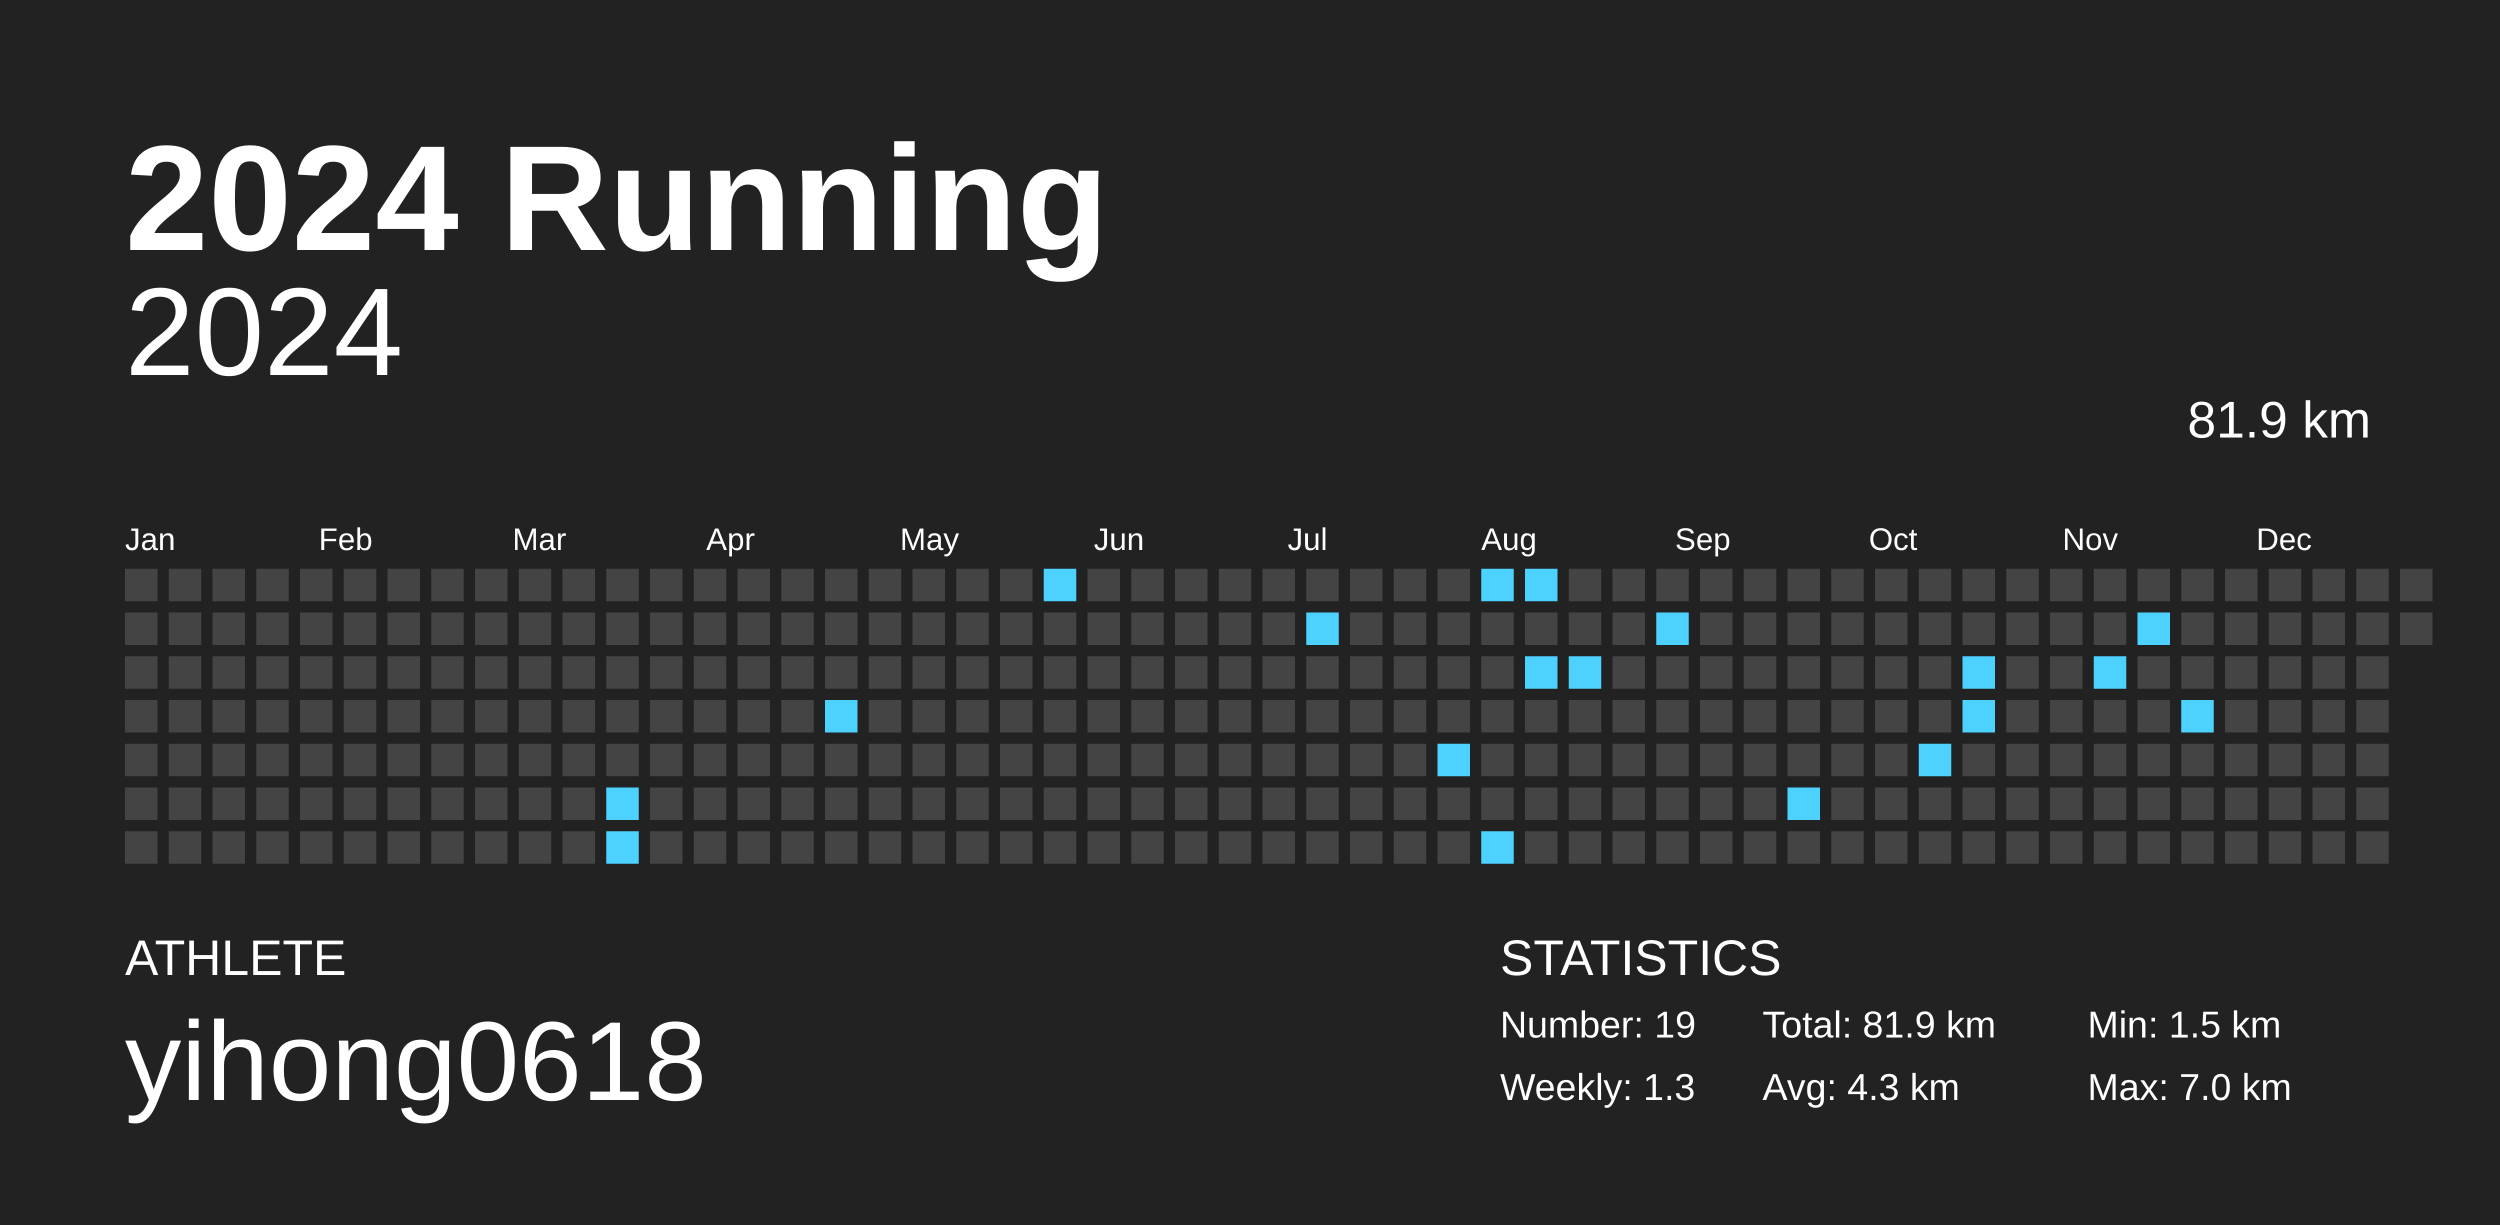
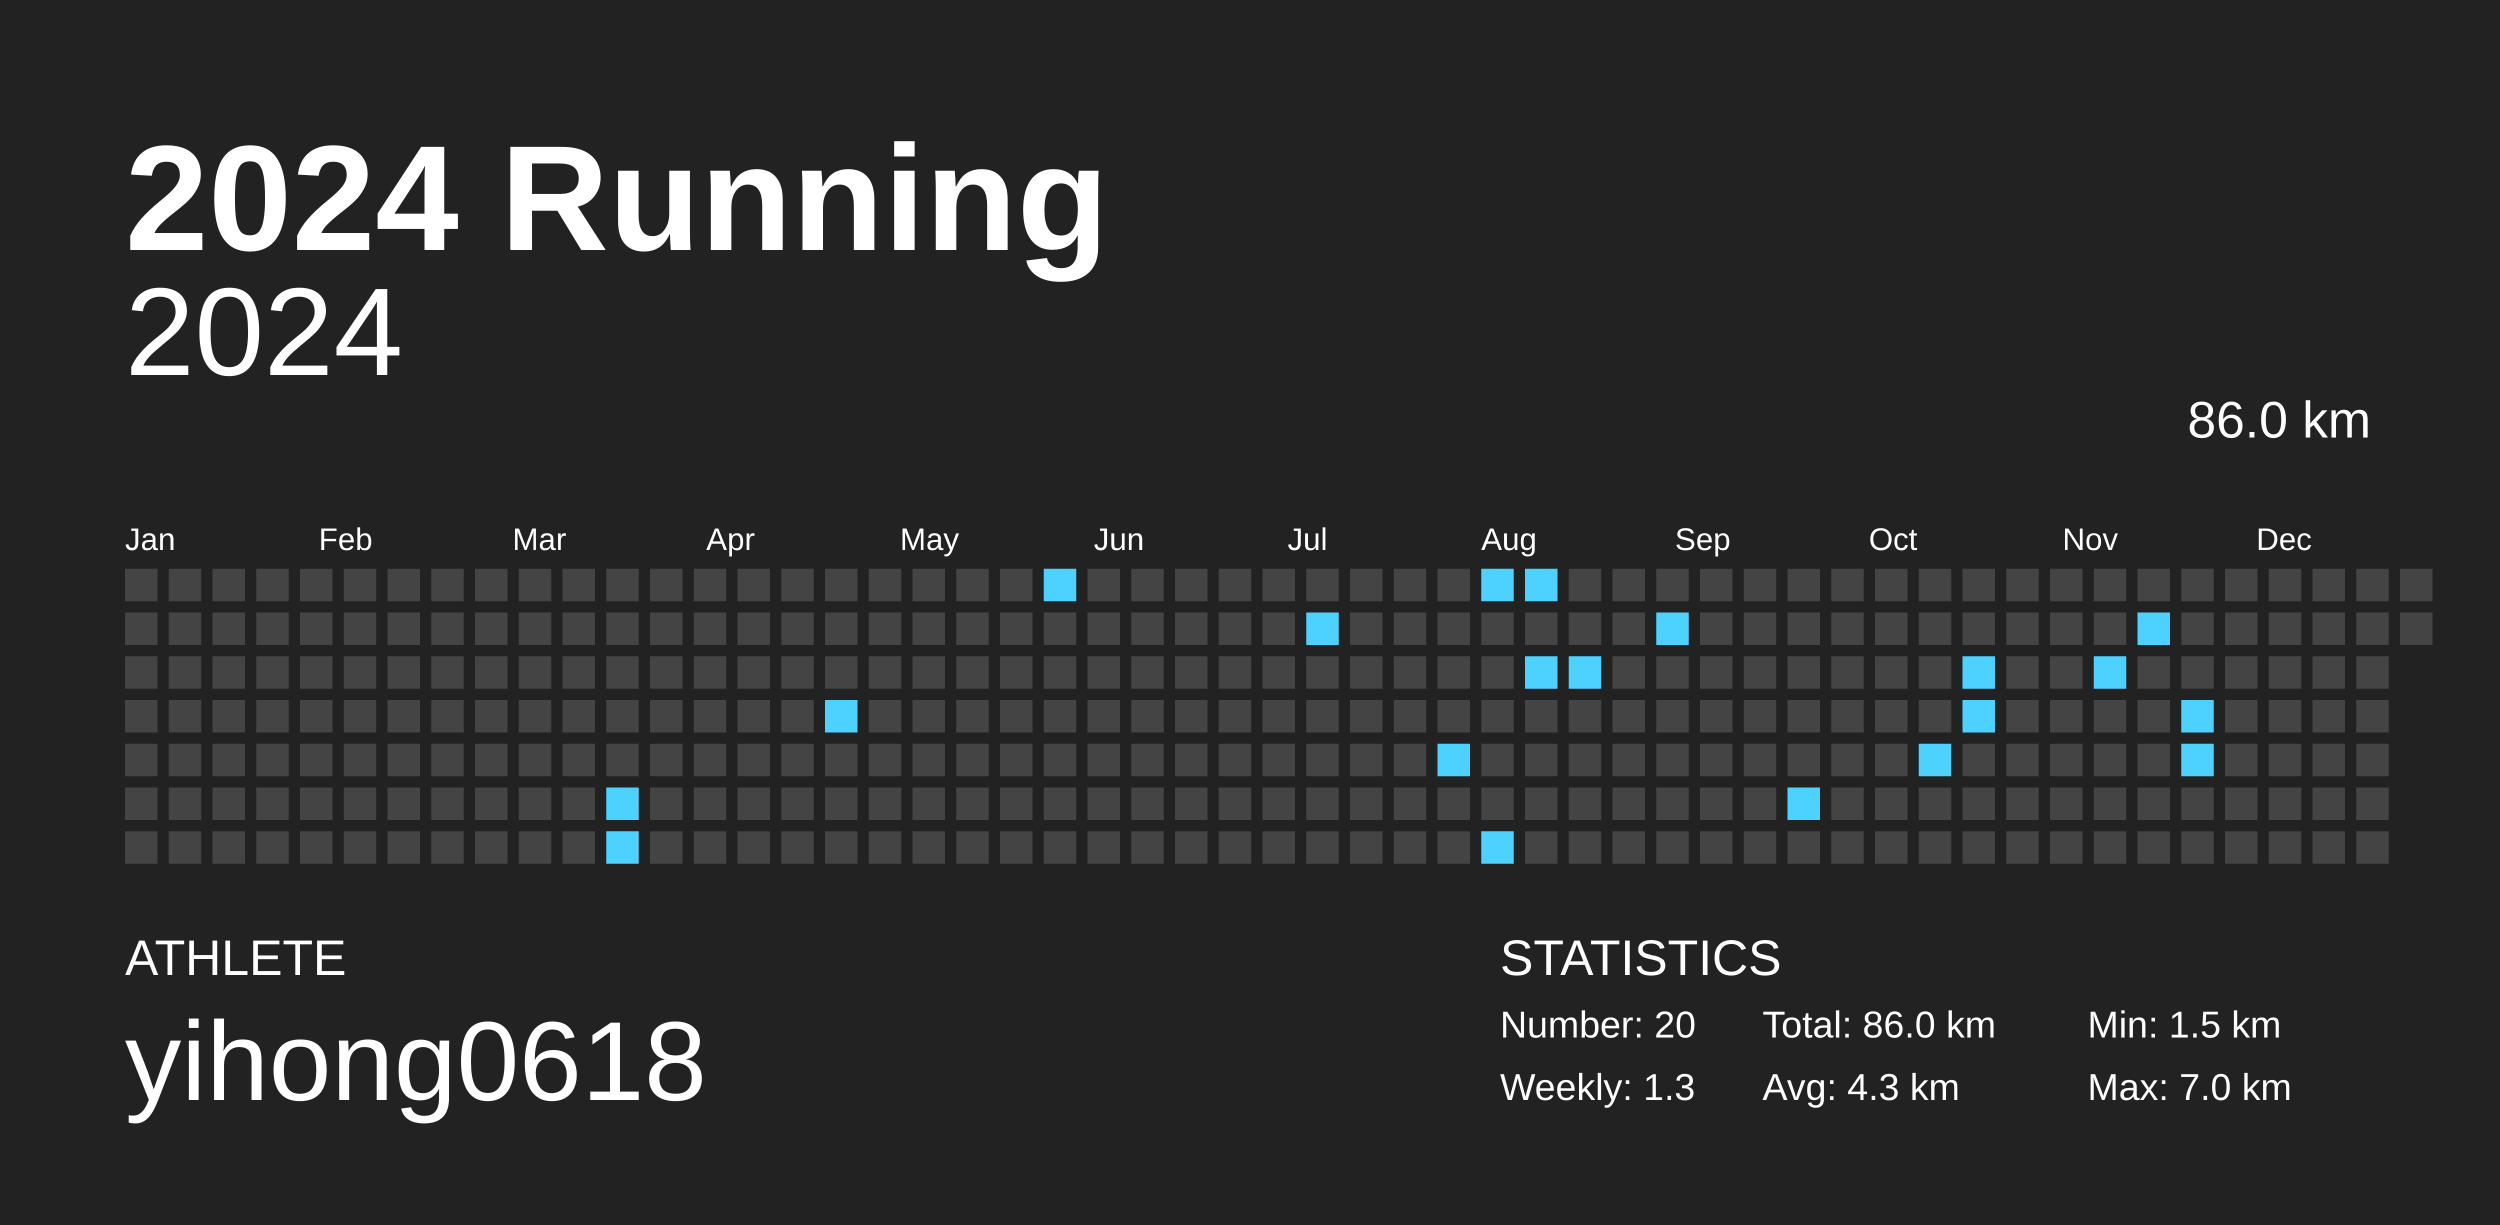
<svg xmlns="http://www.w3.org/2000/svg" baseProfile="full" height="98mm" version="1.1" viewBox="0,0,200,98" width="200mm">
  <defs />
  <rect fill="#222222" height="98" width="200" x="0" y="0" />
  <text fill="#FFFFFF" style="font-size:12px; font-family:Arial; font-weight:bold;" x="10" y="20">2024 Running</text>
  <text fill="#FFFFFF" style="font-size:4px; font-family:Arial" x="10" y="78">ATHLETE</text>
  <text fill="#FFFFFF" style="font-size:9px; font-family:Arial" x="10" y="88">yihong0618</text>
  <text fill="#FFFFFF" style="font-size:4px; font-family:Arial" x="120" y="78">STATISTICS</text>
-   <text fill="#FFFFFF" style="font-size:3px; font-family:Arial" x="120" y="83">Number: 19</text>
+   <text fill="#FFFFFF" style="font-size:3px; font-family:Arial" x="120" y="83">Number: 20</text>
  <text fill="#FFFFFF" style="font-size:3px; font-family:Arial" x="120" y="88">Weekly: 1.3</text>
-   <text fill="#FFFFFF" style="font-size:3px; font-family:Arial" x="141" y="83">Total: 81.9 km</text>
+   <text fill="#FFFFFF" style="font-size:3px; font-family:Arial" x="141" y="83">Total: 86.0 km</text>
  <text fill="#FFFFFF" style="font-size:3px; font-family:Arial" x="141" y="88">Avg: 4.3 km</text>
  <text fill="#FFFFFF" style="font-size:3px; font-family:Arial" x="167" y="83">Min: 1.5 km</text>
  <text fill="#FFFFFF" style="font-size:3px; font-family:Arial" x="167" y="88">Max: 7.0 km</text>
  <text alignment-baseline="hanging" fill="#FFFFFF" style="font-size:10.0px; font-family:Arial;" x="10" y="30">2024</text>
-   <text alignment-baseline="hanging" fill="#FFFFFF" style="font-size:4.125px; font-family:Arial;" x="175" y="35">81.9 km</text>
+   <text alignment-baseline="hanging" fill="#FFFFFF" style="font-size:4.125px; font-family:Arial;" x="175" y="35">86.0 km</text>
  <text fill="#FFFFFF" style="font-size:2.5px; font-family:Arial" x="10.0" y="44">Jan</text>
  <text fill="#FFFFFF" style="font-size:2.5px; font-family:Arial" x="25.5" y="44">Feb</text>
  <text fill="#FFFFFF" style="font-size:2.5px; font-family:Arial" x="41.0" y="44">Mar</text>
  <text fill="#FFFFFF" style="font-size:2.5px; font-family:Arial" x="56.5" y="44">Apr</text>
  <text fill="#FFFFFF" style="font-size:2.5px; font-family:Arial" x="72.0" y="44">May</text>
  <text fill="#FFFFFF" style="font-size:2.5px; font-family:Arial" x="87.5" y="44">Jun</text>
  <text fill="#FFFFFF" style="font-size:2.5px; font-family:Arial" x="103.0" y="44">Jul</text>
  <text fill="#FFFFFF" style="font-size:2.5px; font-family:Arial" x="118.5" y="44">Aug</text>
  <text fill="#FFFFFF" style="font-size:2.5px; font-family:Arial" x="134.0" y="44">Sep</text>
  <text fill="#FFFFFF" style="font-size:2.5px; font-family:Arial" x="149.5" y="44">Oct</text>
  <text fill="#FFFFFF" style="font-size:2.5px; font-family:Arial" x="165.0" y="44">Nov</text>
  <text fill="#FFFFFF" style="font-size:2.5px; font-family:Arial" x="180.5" y="44">Dec</text>
  <rect fill="#444444" height="2.6" width="2.6" x="10.0" y="45.5" />
  <rect fill="#444444" height="2.6" width="2.6" x="10.0" y="49.0" />
  <rect fill="#444444" height="2.6" width="2.6" x="10.0" y="52.5" />
  <rect fill="#444444" height="2.6" width="2.6" x="10.0" y="56.0" />
  <rect fill="#444444" height="2.6" width="2.6" x="10.0" y="59.5" />
  <rect fill="#444444" height="2.6" width="2.6" x="10.0" y="63.0" />
  <rect fill="#444444" height="2.6" width="2.6" x="10.0" y="66.5" />
  <rect fill="#444444" height="2.6" width="2.6" x="13.5" y="45.5" />
  <rect fill="#444444" height="2.6" width="2.6" x="13.5" y="49.0" />
  <rect fill="#444444" height="2.6" width="2.6" x="13.5" y="52.5" />
  <rect fill="#444444" height="2.6" width="2.6" x="13.5" y="56.0" />
  <rect fill="#444444" height="2.6" width="2.6" x="13.5" y="59.5" />
  <rect fill="#444444" height="2.6" width="2.6" x="13.5" y="63.0" />
  <rect fill="#444444" height="2.6" width="2.6" x="13.5" y="66.5" />
  <rect fill="#444444" height="2.6" width="2.6" x="17.0" y="45.5" />
  <rect fill="#444444" height="2.6" width="2.6" x="17.0" y="49.0" />
  <rect fill="#444444" height="2.6" width="2.6" x="17.0" y="52.5" />
  <rect fill="#444444" height="2.6" width="2.6" x="17.0" y="56.0" />
  <rect fill="#444444" height="2.6" width="2.6" x="17.0" y="59.5" />
  <rect fill="#444444" height="2.6" width="2.6" x="17.0" y="63.0" />
  <rect fill="#444444" height="2.6" width="2.6" x="17.0" y="66.5" />
  <rect fill="#444444" height="2.6" width="2.6" x="20.5" y="45.5" />
  <rect fill="#444444" height="2.6" width="2.6" x="20.5" y="49.0" />
  <rect fill="#444444" height="2.6" width="2.6" x="20.5" y="52.5" />
  <rect fill="#444444" height="2.6" width="2.6" x="20.5" y="56.0" />
  <rect fill="#444444" height="2.6" width="2.6" x="20.5" y="59.5" />
  <rect fill="#444444" height="2.6" width="2.6" x="20.5" y="63.0" />
  <rect fill="#444444" height="2.6" width="2.6" x="20.5" y="66.5" />
  <rect fill="#444444" height="2.6" width="2.6" x="24.0" y="45.5" />
  <rect fill="#444444" height="2.6" width="2.6" x="24.0" y="49.0" />
  <rect fill="#444444" height="2.6" width="2.6" x="24.0" y="52.5" />
  <rect fill="#444444" height="2.6" width="2.6" x="24.0" y="56.0" />
  <rect fill="#444444" height="2.6" width="2.6" x="24.0" y="59.5" />
  <rect fill="#444444" height="2.6" width="2.6" x="24.0" y="63.0" />
  <rect fill="#444444" height="2.6" width="2.6" x="24.0" y="66.5" />
  <rect fill="#444444" height="2.6" width="2.6" x="27.5" y="45.5" />
  <rect fill="#444444" height="2.6" width="2.6" x="27.5" y="49.0" />
  <rect fill="#444444" height="2.6" width="2.6" x="27.5" y="52.5" />
  <rect fill="#444444" height="2.6" width="2.6" x="27.5" y="56.0" />
  <rect fill="#444444" height="2.6" width="2.6" x="27.5" y="59.5" />
  <rect fill="#444444" height="2.6" width="2.6" x="27.5" y="63.0" />
  <rect fill="#444444" height="2.6" width="2.6" x="27.5" y="66.5" />
  <rect fill="#444444" height="2.6" width="2.6" x="31.0" y="45.5" />
  <rect fill="#444444" height="2.6" width="2.6" x="31.0" y="49.0" />
  <rect fill="#444444" height="2.6" width="2.6" x="31.0" y="52.5" />
  <rect fill="#444444" height="2.6" width="2.6" x="31.0" y="56.0" />
  <rect fill="#444444" height="2.6" width="2.6" x="31.0" y="59.5" />
  <rect fill="#444444" height="2.6" width="2.6" x="31.0" y="63.0" />
  <rect fill="#444444" height="2.6" width="2.6" x="31.0" y="66.5" />
  <rect fill="#444444" height="2.6" width="2.6" x="34.5" y="45.5" />
  <rect fill="#444444" height="2.6" width="2.6" x="34.5" y="49.0" />
  <rect fill="#444444" height="2.6" width="2.6" x="34.5" y="52.5" />
  <rect fill="#444444" height="2.6" width="2.6" x="34.5" y="56.0" />
  <rect fill="#444444" height="2.6" width="2.6" x="34.5" y="59.5" />
  <rect fill="#444444" height="2.6" width="2.6" x="34.5" y="63.0" />
  <rect fill="#444444" height="2.6" width="2.6" x="34.5" y="66.5" />
  <rect fill="#444444" height="2.6" width="2.6" x="38.0" y="45.5" />
  <rect fill="#444444" height="2.6" width="2.6" x="38.0" y="49.0" />
  <rect fill="#444444" height="2.6" width="2.6" x="38.0" y="52.5" />
  <rect fill="#444444" height="2.6" width="2.6" x="38.0" y="56.0" />
  <rect fill="#444444" height="2.6" width="2.6" x="38.0" y="59.5" />
  <rect fill="#444444" height="2.6" width="2.6" x="38.0" y="63.0" />
  <rect fill="#444444" height="2.6" width="2.6" x="38.0" y="66.5" />
  <rect fill="#444444" height="2.6" width="2.6" x="41.5" y="45.5" />
  <rect fill="#444444" height="2.6" width="2.6" x="41.5" y="49.0" />
  <rect fill="#444444" height="2.6" width="2.6" x="41.5" y="52.5" />
  <rect fill="#444444" height="2.6" width="2.6" x="41.5" y="56.0" />
  <rect fill="#444444" height="2.6" width="2.6" x="41.5" y="59.5" />
  <rect fill="#444444" height="2.6" width="2.6" x="41.5" y="63.0" />
  <rect fill="#444444" height="2.6" width="2.6" x="41.5" y="66.5" />
  <rect fill="#444444" height="2.6" width="2.6" x="45.0" y="45.5" />
  <rect fill="#444444" height="2.6" width="2.6" x="45.0" y="49.0" />
  <rect fill="#444444" height="2.6" width="2.6" x="45.0" y="52.5" />
  <rect fill="#444444" height="2.6" width="2.6" x="45.0" y="56.0" />
  <rect fill="#444444" height="2.6" width="2.6" x="45.0" y="59.5" />
  <rect fill="#444444" height="2.6" width="2.6" x="45.0" y="63.0" />
  <rect fill="#444444" height="2.6" width="2.6" x="45.0" y="66.5" />
  <rect fill="#444444" height="2.6" width="2.6" x="48.5" y="45.5" />
  <rect fill="#444444" height="2.6" width="2.6" x="48.5" y="49.0" />
  <rect fill="#444444" height="2.6" width="2.6" x="48.5" y="52.5" />
  <rect fill="#444444" height="2.6" width="2.6" x="48.5" y="56.0" />
  <rect fill="#444444" height="2.6" width="2.6" x="48.5" y="59.5" />
  <rect fill="#4dd2ff" height="2.6" width="2.6" x="48.5" y="63.0" />
  <rect fill="#4dd2ff" height="2.6" width="2.6" x="48.5" y="66.5" />
  <rect fill="#444444" height="2.6" width="2.6" x="52.0" y="45.5" />
  <rect fill="#444444" height="2.6" width="2.6" x="52.0" y="49.0" />
  <rect fill="#444444" height="2.6" width="2.6" x="52.0" y="52.5" />
  <rect fill="#444444" height="2.6" width="2.6" x="52.0" y="56.0" />
  <rect fill="#444444" height="2.6" width="2.6" x="52.0" y="59.5" />
  <rect fill="#444444" height="2.6" width="2.6" x="52.0" y="63.0" />
  <rect fill="#444444" height="2.6" width="2.6" x="52.0" y="66.5" />
  <rect fill="#444444" height="2.6" width="2.6" x="55.5" y="45.5" />
  <rect fill="#444444" height="2.6" width="2.6" x="55.5" y="49.0" />
  <rect fill="#444444" height="2.6" width="2.6" x="55.5" y="52.5" />
  <rect fill="#444444" height="2.6" width="2.6" x="55.5" y="56.0" />
  <rect fill="#444444" height="2.6" width="2.6" x="55.5" y="59.5" />
  <rect fill="#444444" height="2.6" width="2.6" x="55.5" y="63.0" />
  <rect fill="#444444" height="2.6" width="2.6" x="55.5" y="66.5" />
  <rect fill="#444444" height="2.6" width="2.6" x="59.0" y="45.5" />
  <rect fill="#444444" height="2.6" width="2.6" x="59.0" y="49.0" />
  <rect fill="#444444" height="2.6" width="2.6" x="59.0" y="52.5" />
  <rect fill="#444444" height="2.6" width="2.6" x="59.0" y="56.0" />
  <rect fill="#444444" height="2.6" width="2.6" x="59.0" y="59.5" />
  <rect fill="#444444" height="2.6" width="2.6" x="59.0" y="63.0" />
  <rect fill="#444444" height="2.6" width="2.6" x="59.0" y="66.5" />
  <rect fill="#444444" height="2.6" width="2.6" x="62.5" y="45.5" />
  <rect fill="#444444" height="2.6" width="2.6" x="62.5" y="49.0" />
  <rect fill="#444444" height="2.6" width="2.6" x="62.5" y="52.5" />
  <rect fill="#444444" height="2.6" width="2.6" x="62.5" y="56.0" />
  <rect fill="#444444" height="2.6" width="2.6" x="62.5" y="59.5" />
  <rect fill="#444444" height="2.6" width="2.6" x="62.5" y="63.0" />
  <rect fill="#444444" height="2.6" width="2.6" x="62.5" y="66.5" />
  <rect fill="#444444" height="2.6" width="2.6" x="66.0" y="45.5" />
  <rect fill="#444444" height="2.6" width="2.6" x="66.0" y="49.0" />
  <rect fill="#444444" height="2.6" width="2.6" x="66.0" y="52.5" />
  <rect fill="#4dd2ff" height="2.6" width="2.6" x="66.0" y="56.0" />
  <rect fill="#444444" height="2.6" width="2.6" x="66.0" y="59.5" />
  <rect fill="#444444" height="2.6" width="2.6" x="66.0" y="63.0" />
  <rect fill="#444444" height="2.6" width="2.6" x="66.0" y="66.5" />
  <rect fill="#444444" height="2.6" width="2.6" x="69.5" y="45.5" />
  <rect fill="#444444" height="2.6" width="2.6" x="69.5" y="49.0" />
  <rect fill="#444444" height="2.6" width="2.6" x="69.5" y="52.5" />
  <rect fill="#444444" height="2.6" width="2.6" x="69.5" y="56.0" />
  <rect fill="#444444" height="2.6" width="2.6" x="69.5" y="59.5" />
  <rect fill="#444444" height="2.6" width="2.6" x="69.5" y="63.0" />
  <rect fill="#444444" height="2.6" width="2.6" x="69.5" y="66.5" />
  <rect fill="#444444" height="2.6" width="2.6" x="73.0" y="45.5" />
  <rect fill="#444444" height="2.6" width="2.6" x="73.0" y="49.0" />
  <rect fill="#444444" height="2.6" width="2.6" x="73.0" y="52.5" />
  <rect fill="#444444" height="2.6" width="2.6" x="73.0" y="56.0" />
  <rect fill="#444444" height="2.6" width="2.6" x="73.0" y="59.5" />
  <rect fill="#444444" height="2.6" width="2.6" x="73.0" y="63.0" />
  <rect fill="#444444" height="2.6" width="2.6" x="73.0" y="66.5" />
  <rect fill="#444444" height="2.6" width="2.6" x="76.5" y="45.5" />
  <rect fill="#444444" height="2.6" width="2.6" x="76.5" y="49.0" />
  <rect fill="#444444" height="2.6" width="2.6" x="76.5" y="52.5" />
  <rect fill="#444444" height="2.6" width="2.6" x="76.5" y="56.0" />
  <rect fill="#444444" height="2.6" width="2.6" x="76.5" y="59.5" />
  <rect fill="#444444" height="2.6" width="2.6" x="76.5" y="63.0" />
  <rect fill="#444444" height="2.6" width="2.6" x="76.5" y="66.5" />
  <rect fill="#444444" height="2.6" width="2.6" x="80.0" y="45.5" />
  <rect fill="#444444" height="2.6" width="2.6" x="80.0" y="49.0" />
  <rect fill="#444444" height="2.6" width="2.6" x="80.0" y="52.5" />
  <rect fill="#444444" height="2.6" width="2.6" x="80.0" y="56.0" />
  <rect fill="#444444" height="2.6" width="2.6" x="80.0" y="59.5" />
  <rect fill="#444444" height="2.6" width="2.6" x="80.0" y="63.0" />
  <rect fill="#444444" height="2.6" width="2.6" x="80.0" y="66.5" />
  <rect fill="#4dd2ff" height="2.6" width="2.6" x="83.5" y="45.5" />
  <rect fill="#444444" height="2.6" width="2.6" x="83.5" y="49.0" />
  <rect fill="#444444" height="2.6" width="2.6" x="83.5" y="52.5" />
  <rect fill="#444444" height="2.6" width="2.6" x="83.5" y="56.0" />
  <rect fill="#444444" height="2.6" width="2.6" x="83.5" y="59.5" />
  <rect fill="#444444" height="2.6" width="2.6" x="83.5" y="63.0" />
  <rect fill="#444444" height="2.6" width="2.6" x="83.5" y="66.5" />
  <rect fill="#444444" height="2.6" width="2.6" x="87.0" y="45.5" />
  <rect fill="#444444" height="2.6" width="2.6" x="87.0" y="49.0" />
  <rect fill="#444444" height="2.6" width="2.6" x="87.0" y="52.5" />
  <rect fill="#444444" height="2.6" width="2.6" x="87.0" y="56.0" />
  <rect fill="#444444" height="2.6" width="2.6" x="87.0" y="59.5" />
  <rect fill="#444444" height="2.6" width="2.6" x="87.0" y="63.0" />
  <rect fill="#444444" height="2.6" width="2.6" x="87.0" y="66.5" />
  <rect fill="#444444" height="2.6" width="2.6" x="90.5" y="45.5" />
  <rect fill="#444444" height="2.6" width="2.6" x="90.5" y="49.0" />
  <rect fill="#444444" height="2.6" width="2.6" x="90.5" y="52.5" />
  <rect fill="#444444" height="2.6" width="2.6" x="90.5" y="56.0" />
  <rect fill="#444444" height="2.6" width="2.6" x="90.5" y="59.5" />
  <rect fill="#444444" height="2.6" width="2.6" x="90.5" y="63.0" />
  <rect fill="#444444" height="2.6" width="2.6" x="90.5" y="66.5" />
  <rect fill="#444444" height="2.6" width="2.6" x="94.0" y="45.5" />
  <rect fill="#444444" height="2.6" width="2.6" x="94.0" y="49.0" />
  <rect fill="#444444" height="2.6" width="2.6" x="94.0" y="52.5" />
  <rect fill="#444444" height="2.6" width="2.6" x="94.0" y="56.0" />
  <rect fill="#444444" height="2.6" width="2.6" x="94.0" y="59.5" />
  <rect fill="#444444" height="2.6" width="2.6" x="94.0" y="63.0" />
  <rect fill="#444444" height="2.6" width="2.6" x="94.0" y="66.5" />
  <rect fill="#444444" height="2.6" width="2.6" x="97.5" y="45.5" />
  <rect fill="#444444" height="2.6" width="2.6" x="97.5" y="49.0" />
  <rect fill="#444444" height="2.6" width="2.6" x="97.5" y="52.5" />
  <rect fill="#444444" height="2.6" width="2.6" x="97.5" y="56.0" />
  <rect fill="#444444" height="2.6" width="2.6" x="97.5" y="59.5" />
  <rect fill="#444444" height="2.6" width="2.6" x="97.5" y="63.0" />
  <rect fill="#444444" height="2.6" width="2.6" x="97.5" y="66.5" />
  <rect fill="#444444" height="2.6" width="2.6" x="101.0" y="45.5" />
  <rect fill="#444444" height="2.6" width="2.6" x="101.0" y="49.0" />
  <rect fill="#444444" height="2.6" width="2.6" x="101.0" y="52.5" />
  <rect fill="#444444" height="2.6" width="2.6" x="101.0" y="56.0" />
  <rect fill="#444444" height="2.6" width="2.6" x="101.0" y="59.5" />
  <rect fill="#444444" height="2.6" width="2.6" x="101.0" y="63.0" />
  <rect fill="#444444" height="2.6" width="2.6" x="101.0" y="66.5" />
  <rect fill="#444444" height="2.6" width="2.6" x="104.5" y="45.5" />
  <rect fill="#4dd2ff" height="2.6" width="2.6" x="104.5" y="49.0" />
  <rect fill="#444444" height="2.6" width="2.6" x="104.5" y="52.5" />
  <rect fill="#444444" height="2.6" width="2.6" x="104.5" y="56.0" />
  <rect fill="#444444" height="2.6" width="2.6" x="104.5" y="59.5" />
  <rect fill="#444444" height="2.6" width="2.6" x="104.5" y="63.0" />
  <rect fill="#444444" height="2.6" width="2.6" x="104.5" y="66.5" />
  <rect fill="#444444" height="2.6" width="2.6" x="108.0" y="45.5" />
  <rect fill="#444444" height="2.6" width="2.6" x="108.0" y="49.0" />
  <rect fill="#444444" height="2.6" width="2.6" x="108.0" y="52.5" />
  <rect fill="#444444" height="2.6" width="2.6" x="108.0" y="56.0" />
  <rect fill="#444444" height="2.6" width="2.6" x="108.0" y="59.5" />
  <rect fill="#444444" height="2.6" width="2.6" x="108.0" y="63.0" />
  <rect fill="#444444" height="2.6" width="2.6" x="108.0" y="66.5" />
  <rect fill="#444444" height="2.6" width="2.6" x="111.5" y="45.5" />
  <rect fill="#444444" height="2.6" width="2.6" x="111.5" y="49.0" />
  <rect fill="#444444" height="2.6" width="2.6" x="111.5" y="52.5" />
  <rect fill="#444444" height="2.6" width="2.6" x="111.5" y="56.0" />
  <rect fill="#444444" height="2.6" width="2.6" x="111.5" y="59.5" />
  <rect fill="#444444" height="2.6" width="2.6" x="111.5" y="63.0" />
  <rect fill="#444444" height="2.6" width="2.6" x="111.5" y="66.5" />
  <rect fill="#444444" height="2.6" width="2.6" x="115.0" y="45.5" />
  <rect fill="#444444" height="2.6" width="2.6" x="115.0" y="49.0" />
  <rect fill="#444444" height="2.6" width="2.6" x="115.0" y="52.5" />
  <rect fill="#444444" height="2.6" width="2.6" x="115.0" y="56.0" />
  <rect fill="#4dd2ff" height="2.6" width="2.6" x="115.0" y="59.5" />
  <rect fill="#444444" height="2.6" width="2.6" x="115.0" y="63.0" />
  <rect fill="#444444" height="2.6" width="2.6" x="115.0" y="66.5" />
  <rect fill="#4dd2ff" height="2.6" width="2.6" x="118.5" y="45.5" />
  <rect fill="#444444" height="2.6" width="2.6" x="118.5" y="49.0" />
  <rect fill="#444444" height="2.6" width="2.6" x="118.5" y="52.5" />
  <rect fill="#444444" height="2.6" width="2.6" x="118.5" y="56.0" />
  <rect fill="#444444" height="2.6" width="2.6" x="118.5" y="59.5" />
  <rect fill="#444444" height="2.6" width="2.6" x="118.5" y="63.0" />
  <rect fill="#4dd2ff" height="2.6" width="2.6" x="118.5" y="66.5" />
  <rect fill="#4dd2ff" height="2.6" width="2.6" x="122.0" y="45.5" />
  <rect fill="#444444" height="2.6" width="2.6" x="122.0" y="49.0" />
  <rect fill="#4dd2ff" height="2.6" width="2.6" x="122.0" y="52.5" />
  <rect fill="#444444" height="2.6" width="2.6" x="122.0" y="56.0" />
  <rect fill="#444444" height="2.6" width="2.6" x="122.0" y="59.5" />
  <rect fill="#444444" height="2.6" width="2.6" x="122.0" y="63.0" />
  <rect fill="#444444" height="2.6" width="2.6" x="122.0" y="66.5" />
  <rect fill="#444444" height="2.6" width="2.6" x="125.5" y="45.5" />
  <rect fill="#444444" height="2.6" width="2.6" x="125.5" y="49.0" />
  <rect fill="#4dd2ff" height="2.6" width="2.6" x="125.5" y="52.5" />
  <rect fill="#444444" height="2.6" width="2.6" x="125.5" y="56.0" />
  <rect fill="#444444" height="2.6" width="2.6" x="125.5" y="59.5" />
  <rect fill="#444444" height="2.6" width="2.6" x="125.5" y="63.0" />
  <rect fill="#444444" height="2.6" width="2.6" x="125.5" y="66.5" />
  <rect fill="#444444" height="2.6" width="2.6" x="129.0" y="45.5" />
  <rect fill="#444444" height="2.6" width="2.6" x="129.0" y="49.0" />
  <rect fill="#444444" height="2.6" width="2.6" x="129.0" y="52.5" />
  <rect fill="#444444" height="2.6" width="2.6" x="129.0" y="56.0" />
  <rect fill="#444444" height="2.6" width="2.6" x="129.0" y="59.5" />
  <rect fill="#444444" height="2.6" width="2.6" x="129.0" y="63.0" />
  <rect fill="#444444" height="2.6" width="2.6" x="129.0" y="66.5" />
  <rect fill="#444444" height="2.6" width="2.6" x="132.5" y="45.5" />
  <rect fill="#4dd2ff" height="2.6" width="2.6" x="132.5" y="49.0" />
  <rect fill="#444444" height="2.6" width="2.6" x="132.5" y="52.5" />
  <rect fill="#444444" height="2.6" width="2.6" x="132.5" y="56.0" />
  <rect fill="#444444" height="2.6" width="2.6" x="132.5" y="59.5" />
  <rect fill="#444444" height="2.6" width="2.6" x="132.5" y="63.0" />
  <rect fill="#444444" height="2.6" width="2.6" x="132.5" y="66.5" />
  <rect fill="#444444" height="2.6" width="2.6" x="136.0" y="45.5" />
  <rect fill="#444444" height="2.6" width="2.6" x="136.0" y="49.0" />
  <rect fill="#444444" height="2.6" width="2.6" x="136.0" y="52.5" />
  <rect fill="#444444" height="2.6" width="2.6" x="136.0" y="56.0" />
  <rect fill="#444444" height="2.6" width="2.6" x="136.0" y="59.5" />
  <rect fill="#444444" height="2.6" width="2.6" x="136.0" y="63.0" />
  <rect fill="#444444" height="2.6" width="2.6" x="136.0" y="66.5" />
  <rect fill="#444444" height="2.6" width="2.6" x="139.5" y="45.5" />
  <rect fill="#444444" height="2.6" width="2.6" x="139.5" y="49.0" />
  <rect fill="#444444" height="2.6" width="2.6" x="139.5" y="52.5" />
  <rect fill="#444444" height="2.6" width="2.6" x="139.5" y="56.0" />
  <rect fill="#444444" height="2.6" width="2.6" x="139.5" y="59.5" />
  <rect fill="#444444" height="2.6" width="2.6" x="139.5" y="63.0" />
  <rect fill="#444444" height="2.6" width="2.6" x="139.5" y="66.5" />
  <rect fill="#444444" height="2.6" width="2.6" x="143.0" y="45.5" />
  <rect fill="#444444" height="2.6" width="2.6" x="143.0" y="49.0" />
  <rect fill="#444444" height="2.6" width="2.6" x="143.0" y="52.5" />
  <rect fill="#444444" height="2.6" width="2.6" x="143.0" y="56.0" />
  <rect fill="#444444" height="2.6" width="2.6" x="143.0" y="59.5" />
  <rect fill="#4dd2ff" height="2.6" width="2.6" x="143.0" y="63.0" />
  <rect fill="#444444" height="2.6" width="2.6" x="143.0" y="66.5" />
  <rect fill="#444444" height="2.6" width="2.6" x="146.5" y="45.5" />
  <rect fill="#444444" height="2.6" width="2.6" x="146.5" y="49.0" />
  <rect fill="#444444" height="2.6" width="2.6" x="146.5" y="52.5" />
  <rect fill="#444444" height="2.6" width="2.6" x="146.5" y="56.0" />
  <rect fill="#444444" height="2.6" width="2.6" x="146.5" y="59.5" />
  <rect fill="#444444" height="2.6" width="2.6" x="146.5" y="63.0" />
  <rect fill="#444444" height="2.6" width="2.6" x="146.5" y="66.5" />
  <rect fill="#444444" height="2.6" width="2.6" x="150.0" y="45.5" />
  <rect fill="#444444" height="2.6" width="2.6" x="150.0" y="49.0" />
  <rect fill="#444444" height="2.6" width="2.6" x="150.0" y="52.5" />
  <rect fill="#444444" height="2.6" width="2.6" x="150.0" y="56.0" />
  <rect fill="#444444" height="2.6" width="2.6" x="150.0" y="59.5" />
  <rect fill="#444444" height="2.6" width="2.6" x="150.0" y="63.0" />
  <rect fill="#444444" height="2.6" width="2.6" x="150.0" y="66.5" />
  <rect fill="#444444" height="2.6" width="2.6" x="153.5" y="45.5" />
  <rect fill="#444444" height="2.6" width="2.6" x="153.5" y="49.0" />
  <rect fill="#444444" height="2.6" width="2.6" x="153.5" y="52.5" />
  <rect fill="#444444" height="2.6" width="2.6" x="153.5" y="56.0" />
  <rect fill="#4dd2ff" height="2.6" width="2.6" x="153.5" y="59.5" />
  <rect fill="#444444" height="2.6" width="2.6" x="153.5" y="63.0" />
  <rect fill="#444444" height="2.6" width="2.6" x="153.5" y="66.5" />
  <rect fill="#444444" height="2.6" width="2.6" x="157.0" y="45.5" />
  <rect fill="#444444" height="2.6" width="2.6" x="157.0" y="49.0" />
  <rect fill="#4dd2ff" height="2.6" width="2.6" x="157.0" y="52.5" />
  <rect fill="#4dd2ff" height="2.6" width="2.6" x="157.0" y="56.0" />
  <rect fill="#444444" height="2.6" width="2.6" x="157.0" y="59.5" />
  <rect fill="#444444" height="2.6" width="2.6" x="157.0" y="63.0" />
  <rect fill="#444444" height="2.6" width="2.6" x="157.0" y="66.5" />
  <rect fill="#444444" height="2.6" width="2.6" x="160.5" y="45.5" />
  <rect fill="#444444" height="2.6" width="2.6" x="160.5" y="49.0" />
  <rect fill="#444444" height="2.6" width="2.6" x="160.5" y="52.5" />
  <rect fill="#444444" height="2.6" width="2.6" x="160.5" y="56.0" />
  <rect fill="#444444" height="2.6" width="2.6" x="160.5" y="59.5" />
  <rect fill="#444444" height="2.6" width="2.6" x="160.5" y="63.0" />
  <rect fill="#444444" height="2.6" width="2.6" x="160.5" y="66.5" />
  <rect fill="#444444" height="2.6" width="2.6" x="164.0" y="45.5" />
  <rect fill="#444444" height="2.6" width="2.6" x="164.0" y="49.0" />
  <rect fill="#444444" height="2.6" width="2.6" x="164.0" y="52.5" />
  <rect fill="#444444" height="2.6" width="2.6" x="164.0" y="56.0" />
  <rect fill="#444444" height="2.6" width="2.6" x="164.0" y="59.5" />
  <rect fill="#444444" height="2.6" width="2.6" x="164.0" y="63.0" />
  <rect fill="#444444" height="2.6" width="2.6" x="164.0" y="66.5" />
  <rect fill="#444444" height="2.6" width="2.6" x="167.5" y="45.5" />
  <rect fill="#444444" height="2.6" width="2.6" x="167.5" y="49.0" />
  <rect fill="#4dd2ff" height="2.6" width="2.6" x="167.5" y="52.5" />
  <rect fill="#444444" height="2.6" width="2.6" x="167.5" y="56.0" />
  <rect fill="#444444" height="2.6" width="2.6" x="167.5" y="59.5" />
  <rect fill="#444444" height="2.6" width="2.6" x="167.5" y="63.0" />
  <rect fill="#444444" height="2.6" width="2.6" x="167.5" y="66.5" />
  <rect fill="#444444" height="2.6" width="2.6" x="171.0" y="45.5" />
  <rect fill="#4dd2ff" height="2.6" width="2.6" x="171.0" y="49.0" />
  <rect fill="#444444" height="2.6" width="2.6" x="171.0" y="52.5" />
  <rect fill="#444444" height="2.6" width="2.6" x="171.0" y="56.0" />
  <rect fill="#444444" height="2.6" width="2.6" x="171.0" y="59.5" />
  <rect fill="#444444" height="2.6" width="2.6" x="171.0" y="63.0" />
  <rect fill="#444444" height="2.6" width="2.6" x="171.0" y="66.5" />
  <rect fill="#444444" height="2.6" width="2.6" x="174.5" y="45.5" />
  <rect fill="#444444" height="2.6" width="2.6" x="174.5" y="49.0" />
  <rect fill="#444444" height="2.6" width="2.6" x="174.5" y="52.5" />
  <rect fill="#4dd2ff" height="2.6" width="2.6" x="174.5" y="56.0" />
-   <rect fill="#444444" height="2.6" width="2.6" x="174.5" y="59.5" />
+   <rect fill="#4dd2ff" height="2.6" width="2.6" x="174.5" y="59.5" />
  <rect fill="#444444" height="2.6" width="2.6" x="174.5" y="63.0" />
  <rect fill="#444444" height="2.6" width="2.6" x="174.5" y="66.5" />
  <rect fill="#444444" height="2.6" width="2.6" x="178.0" y="45.5" />
  <rect fill="#444444" height="2.6" width="2.6" x="178.0" y="49.0" />
  <rect fill="#444444" height="2.6" width="2.6" x="178.0" y="52.5" />
  <rect fill="#444444" height="2.6" width="2.6" x="178.0" y="56.0" />
  <rect fill="#444444" height="2.6" width="2.6" x="178.0" y="59.5" />
  <rect fill="#444444" height="2.6" width="2.6" x="178.0" y="63.0" />
  <rect fill="#444444" height="2.6" width="2.6" x="178.0" y="66.5" />
  <rect fill="#444444" height="2.6" width="2.6" x="181.5" y="45.5" />
  <rect fill="#444444" height="2.6" width="2.6" x="181.5" y="49.0" />
  <rect fill="#444444" height="2.6" width="2.6" x="181.5" y="52.5" />
  <rect fill="#444444" height="2.6" width="2.6" x="181.5" y="56.0" />
  <rect fill="#444444" height="2.6" width="2.6" x="181.5" y="59.5" />
  <rect fill="#444444" height="2.6" width="2.6" x="181.5" y="63.0" />
  <rect fill="#444444" height="2.6" width="2.6" x="181.5" y="66.5" />
  <rect fill="#444444" height="2.6" width="2.6" x="185.0" y="45.5" />
  <rect fill="#444444" height="2.6" width="2.6" x="185.0" y="49.0" />
  <rect fill="#444444" height="2.6" width="2.6" x="185.0" y="52.5" />
  <rect fill="#444444" height="2.6" width="2.6" x="185.0" y="56.0" />
  <rect fill="#444444" height="2.6" width="2.6" x="185.0" y="59.5" />
  <rect fill="#444444" height="2.6" width="2.6" x="185.0" y="63.0" />
  <rect fill="#444444" height="2.6" width="2.6" x="185.0" y="66.5" />
  <rect fill="#444444" height="2.6" width="2.6" x="188.5" y="45.5" />
  <rect fill="#444444" height="2.6" width="2.6" x="188.5" y="49.0" />
  <rect fill="#444444" height="2.6" width="2.6" x="188.5" y="52.5" />
  <rect fill="#444444" height="2.6" width="2.6" x="188.5" y="56.0" />
  <rect fill="#444444" height="2.6" width="2.6" x="188.5" y="59.5" />
  <rect fill="#444444" height="2.6" width="2.6" x="188.5" y="63.0" />
  <rect fill="#444444" height="2.6" width="2.6" x="188.5" y="66.5" />
  <rect fill="#444444" height="2.6" width="2.6" x="192.0" y="45.5" />
  <rect fill="#444444" height="2.6" width="2.6" x="192.0" y="49.0" />
</svg>
